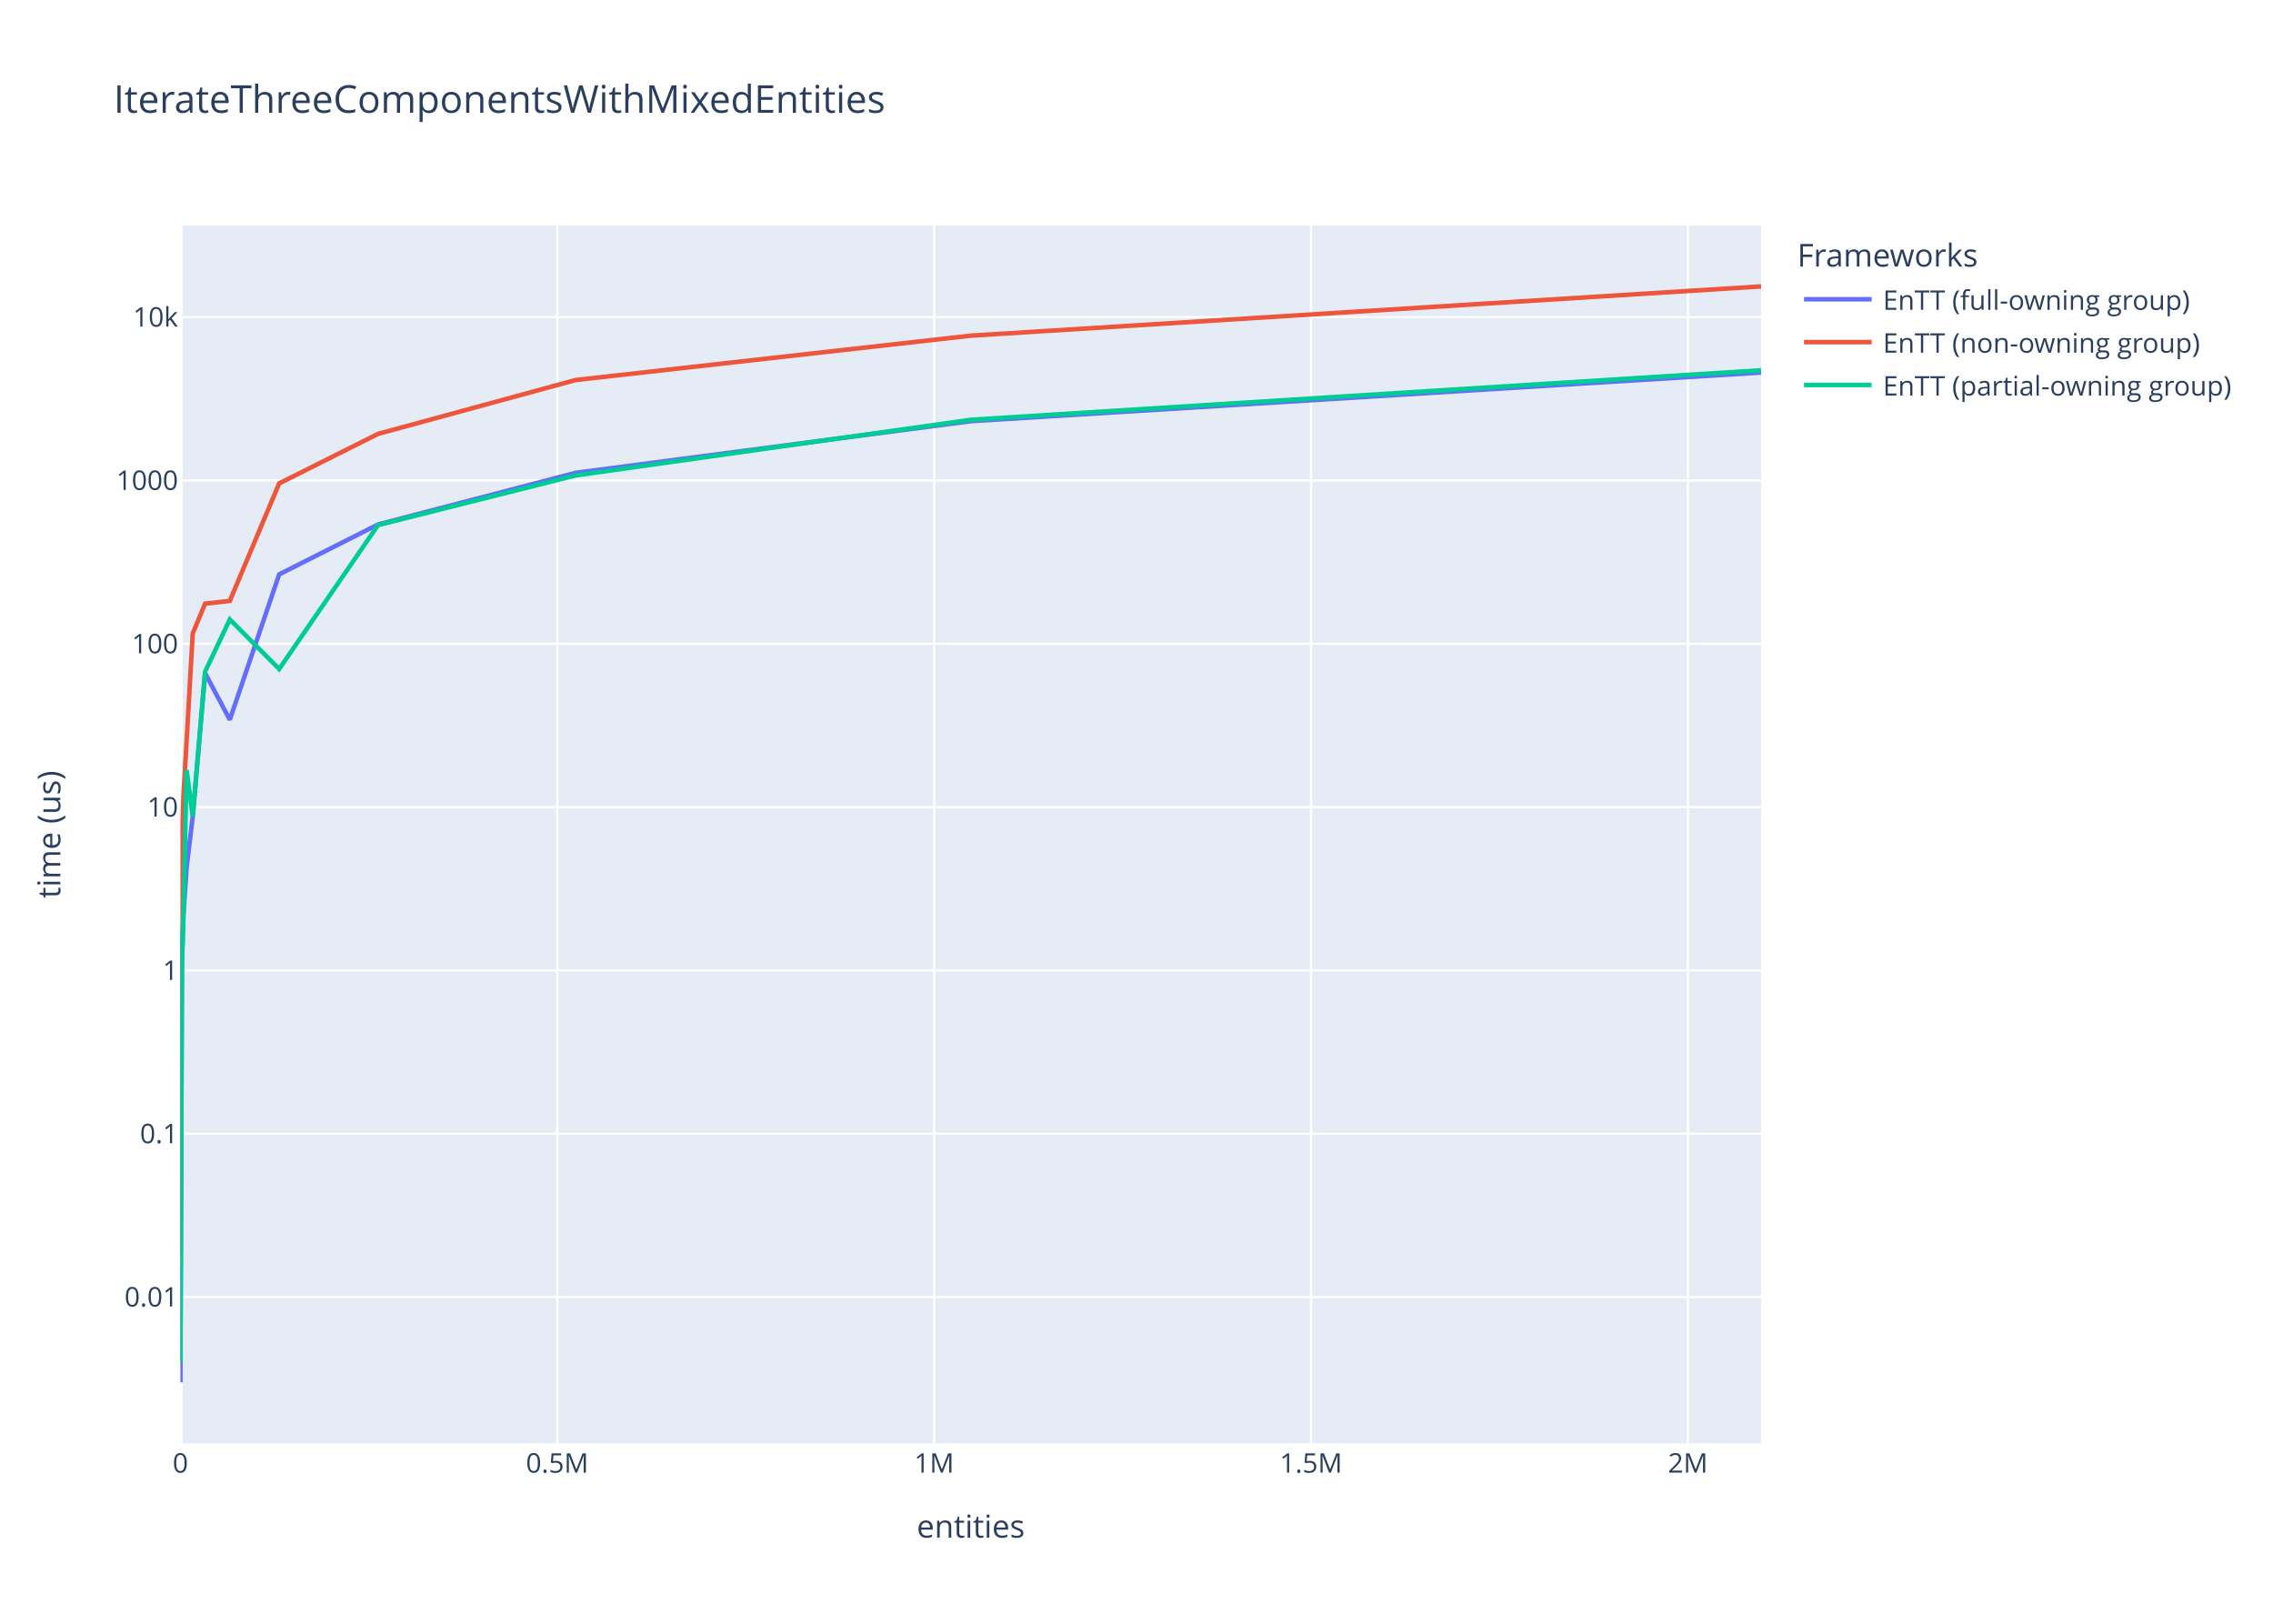
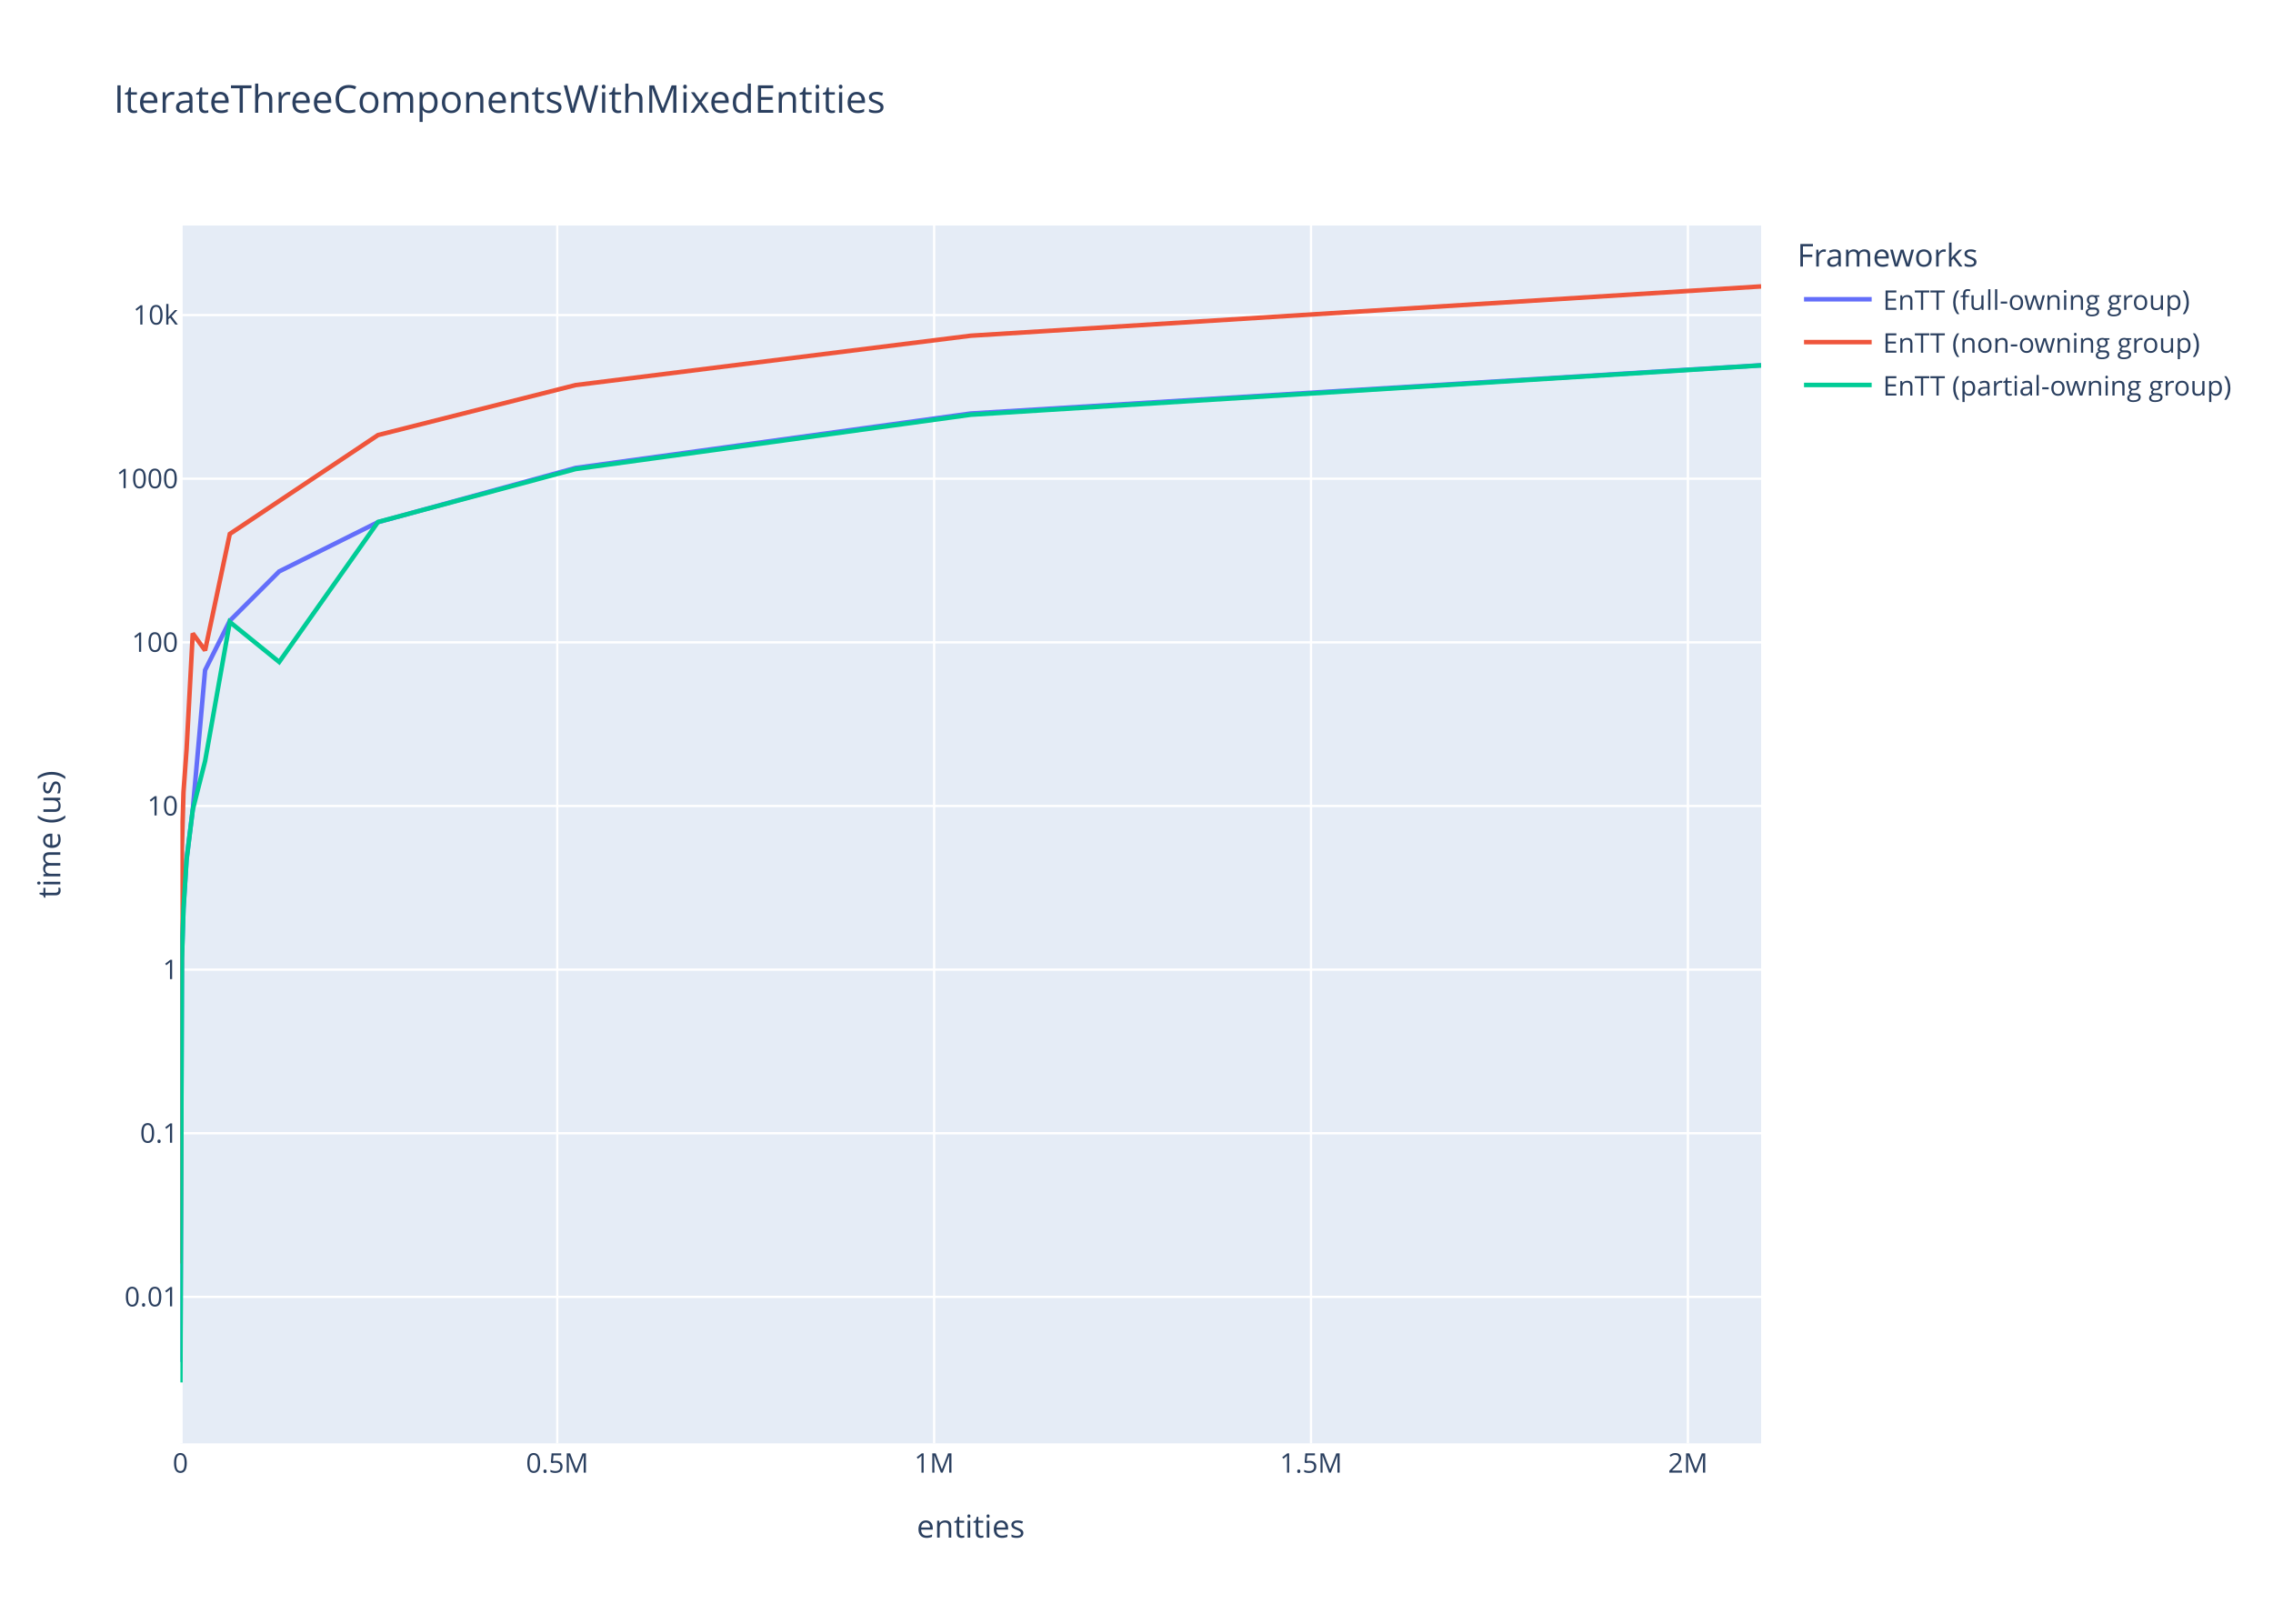
<svg xmlns="http://www.w3.org/2000/svg" class="main-svg" width="1008" height="720" style="" viewBox="0 0 1008 720">
  <rect x="0" y="0" width="1008" height="720" style="fill: rgb(255, 255, 255); fill-opacity: 1;" />
-   <defs id="defs-98055a">
+   <defs id="defs-20f0b7">
    <g class="clips">
-       <clipPath id="clip98055axyplot" class="plotclip">
+       <clipPath id="clip20f0b7xyplot" class="plotclip">
        <rect width="701" height="540" />
      </clipPath>
-       <clipPath class="axesclip" id="clip98055ax">
+       <clipPath class="axesclip" id="clip20f0b7x">
        <rect x="80" y="0" width="701" height="720" />
      </clipPath>
-       <clipPath class="axesclip" id="clip98055ay">
+       <clipPath class="axesclip" id="clip20f0b7y">
        <rect x="0" y="100" width="1008" height="540" />
      </clipPath>
-       <clipPath class="axesclip" id="clip98055axy">
+       <clipPath class="axesclip" id="clip20f0b7xy">
        <rect x="80" y="100" width="701" height="540" />
      </clipPath>
    </g>
    <g class="gradients" />
    <g class="patterns" />
  </defs>
  <g class="bglayer">
    <rect class="bg" x="80" y="100" width="701" height="540" style="fill: rgb(229, 236, 246); fill-opacity: 1; stroke-width: 0;" />
  </g>
  <g class="layer-below">
    <g class="imagelayer" />
    <g class="shapelayer" />
  </g>
  <g class="cartesianlayer">
    <g class="subplot xy">
      <g class="layer-subplot">
        <g class="shapelayer" />
        <g class="imagelayer" />
      </g>
      <g class="minor-gridlayer">
        <g class="x" />
        <g class="y" />
      </g>
      <g class="gridlayer">
        <g class="x">
          <path class="xgrid crisp" transform="translate(247.13,0)" d="M0,100v540" style="stroke: rgb(255, 255, 255); stroke-opacity: 1; stroke-width: 1px;" />
          <path class="xgrid crisp" transform="translate(414.26,0)" d="M0,100v540" style="stroke: rgb(255, 255, 255); stroke-opacity: 1; stroke-width: 1px;" />
          <path class="xgrid crisp" transform="translate(581.39,0)" d="M0,100v540" style="stroke: rgb(255, 255, 255); stroke-opacity: 1; stroke-width: 1px;" />
          <path class="xgrid crisp" transform="translate(748.53,0)" d="M0,100v540" style="stroke: rgb(255, 255, 255); stroke-opacity: 1; stroke-width: 1px;" />
        </g>
        <g class="y">
-           <path class="ygrid crisp" transform="translate(0,575.13)" d="M80,0h701" style="stroke: rgb(255, 255, 255); stroke-opacity: 1; stroke-width: 1px;" />
-           <path class="ygrid crisp" transform="translate(0,502.72)" d="M80,0h701" style="stroke: rgb(255, 255, 255); stroke-opacity: 1; stroke-width: 1px;" />
-           <path class="ygrid crisp" transform="translate(0,430.3)" d="M80,0h701" style="stroke: rgb(255, 255, 255); stroke-opacity: 1; stroke-width: 1px;" />
-           <path class="ygrid crisp" transform="translate(0,357.88)" d="M80,0h701" style="stroke: rgb(255, 255, 255); stroke-opacity: 1; stroke-width: 1px;" />
-           <path class="ygrid crisp" transform="translate(0,285.46)" d="M80,0h701" style="stroke: rgb(255, 255, 255); stroke-opacity: 1; stroke-width: 1px;" />
-           <path class="ygrid crisp" transform="translate(0,213.04)" d="M80,0h701" style="stroke: rgb(255, 255, 255); stroke-opacity: 1; stroke-width: 1px;" />
-           <path class="ygrid crisp" transform="translate(0,140.63)" d="M80,0h701" style="stroke: rgb(255, 255, 255); stroke-opacity: 1; stroke-width: 1px;" />
+           <path class="ygrid crisp" transform="translate(0,575.06)" d="M80,0h701" style="stroke: rgb(255, 255, 255); stroke-opacity: 1; stroke-width: 1px;" />
+           <path class="ygrid crisp" transform="translate(0,502.5)" d="M80,0h701" style="stroke: rgb(255, 255, 255); stroke-opacity: 1; stroke-width: 1px;" />
+           <path class="ygrid crisp" transform="translate(0,429.95)" d="M80,0h701" style="stroke: rgb(255, 255, 255); stroke-opacity: 1; stroke-width: 1px;" />
+           <path class="ygrid crisp" transform="translate(0,357.39)" d="M80,0h701" style="stroke: rgb(255, 255, 255); stroke-opacity: 1; stroke-width: 1px;" />
+           <path class="ygrid crisp" transform="translate(0,284.83)" d="M80,0h701" style="stroke: rgb(255, 255, 255); stroke-opacity: 1; stroke-width: 1px;" />
+           <path class="ygrid crisp" transform="translate(0,212.27)" d="M80,0h701" style="stroke: rgb(255, 255, 255); stroke-opacity: 1; stroke-width: 1px;" />
+           <path class="ygrid crisp" transform="translate(0,139.71)" d="M80,0h701" style="stroke: rgb(255, 255, 255); stroke-opacity: 1; stroke-width: 1px;" />
        </g>
      </g>
      <g class="zerolinelayer">
        <path class="xzl zl crisp" transform="translate(80,0)" d="M0,100v540" style="stroke: rgb(255, 255, 255); stroke-opacity: 1; stroke-width: 2px;" />
      </g>
      <path class="xlines-below" />
      <path class="ylines-below" />
      <g class="overlines-below" />
      <g class="xaxislayer-below" />
      <g class="yaxislayer-below" />
      <g class="overaxes-below" />
-       <g class="plot" transform="translate(80,100)" clip-path="url(#clip98055axyplot)">
+       <g class="plot" transform="translate(80,100)" clip-path="url(#clip20f0b7xyplot)">
        <g class="scatterlayer mlayer">
-           <g class="trace scatter trace7c07e4" style="stroke-miterlimit: 2; opacity: 1;">
+           <g class="trace scatter trace38721a" style="stroke-miterlimit: 2; opacity: 1;">
            <g class="fills" />
            <g class="errorbars" />
            <g class="lines">
-               <path class="js-line" d="M0,513L0.68,327.02L1.37,305.36L2.74,284.87L5.48,262L10.95,198.48L21.91,219.15L43.81,154.69L87.63,132.57L175.25,109.66L350.5,86.75L701,65.19" style="vector-effect: non-scaling-stroke; fill: none; stroke: rgb(99, 110, 250); stroke-opacity: 1; stroke-width: 2px; opacity: 1;" />
+               <path class="js-line" d="M0,503.93L0.68,324.73L1.37,302.73L2.74,280.85L5.48,259.04L10.95,197.16L21.91,175.26L43.81,153.38L87.63,131.53L175.25,107.49L350.5,83.35L701,61.96" style="vector-effect: non-scaling-stroke; fill: none; stroke: rgb(99, 110, 250); stroke-opacity: 1; stroke-width: 2px; opacity: 1;" />
            </g>
            <g class="points" />
            <g class="text" />
          </g>
-           <g class="trace scatter trace07981e" style="stroke-miterlimit: 2; opacity: 1;">
+           <g class="trace scatter trace9d4066" style="stroke-miterlimit: 2; opacity: 1;">
            <g class="fills" />
            <g class="errorbars" />
            <g class="lines">
-               <path class="js-line" d="M0,456.65L0.68,274.44L1.37,252.67L5.48,180.87L10.95,167.67L21.91,166.46L43.81,114.35L87.63,92.4L175.25,68.51L350.5,48.84L701,27" style="vector-effect: non-scaling-stroke; fill: none; stroke: rgb(239, 85, 59); stroke-opacity: 1; stroke-width: 2px; opacity: 1;" />
+               <path class="js-line" d="M0,460.25L0.68,275.85L1.37,251.3L2.74,232.25L5.48,180.87L10.95,188.4L21.91,136.76L87.63,92.92L175.25,70.76L350.5,48.86L701,27" style="vector-effect: non-scaling-stroke; fill: none; stroke: rgb(239, 85, 59); stroke-opacity: 1; stroke-width: 2px; opacity: 1;" />
            </g>
            <g class="points" />
            <g class="text" />
          </g>
-           <g class="trace scatter trace80b043" style="stroke-miterlimit: 2; opacity: 1;">
+           <g class="trace scatter trace485a54" style="stroke-miterlimit: 2; opacity: 1;">
            <g class="fills" />
            <g class="errorbars" />
            <g class="lines">
-               <path class="js-line" d="M0,503.95L0.68,327.39L1.37,304.6L2.74,241.44L5.48,261.95L10.95,197.83L21.91,174.67L43.81,196.65L87.63,132.85L175.25,110.82L350.5,86.14L701,64.19" style="vector-effect: non-scaling-stroke; fill: none; stroke: rgb(0, 204, 150); stroke-opacity: 1; stroke-width: 2px; opacity: 1;" />
+               <path class="js-line" d="M0,513L0.68,325.27L1.37,303.14L2.74,281.33L5.48,259.07L10.95,237.49L21.91,175.8L43.81,193.53L87.63,131.47L175.25,107.98L350.5,83.9L701,62.03" style="vector-effect: non-scaling-stroke; fill: none; stroke: rgb(0, 204, 150); stroke-opacity: 1; stroke-width: 2px; opacity: 1;" />
            </g>
            <g class="points" />
            <g class="text" />
          </g>
        </g>
      </g>
      <g class="overplot" />
      <path class="xlines-above crisp" d="M0,0" style="fill: none;" />
      <path class="ylines-above crisp" d="M0,0" style="fill: none;" />
      <g class="overlines-above" />
      <g class="xaxislayer-above">
        <g class="xtick">
          <text text-anchor="middle" x="0" y="653" transform="translate(80,0)" style="font-family: 'Open Sans', verdana, arial, sans-serif; font-size: 12px; fill: rgb(42, 63, 95); fill-opacity: 1; white-space: pre; opacity: 1;">0</text>
        </g>
        <g class="xtick">
          <text text-anchor="middle" x="0" y="653" style="font-family: 'Open Sans', verdana, arial, sans-serif; font-size: 12px; fill: rgb(42, 63, 95); fill-opacity: 1; white-space: pre; opacity: 1;" transform="translate(247.13,0)">0.5M</text>
        </g>
        <g class="xtick">
          <text text-anchor="middle" x="0" y="653" style="font-family: 'Open Sans', verdana, arial, sans-serif; font-size: 12px; fill: rgb(42, 63, 95); fill-opacity: 1; white-space: pre; opacity: 1;" transform="translate(414.26,0)">1M</text>
        </g>
        <g class="xtick">
          <text text-anchor="middle" x="0" y="653" style="font-family: 'Open Sans', verdana, arial, sans-serif; font-size: 12px; fill: rgb(42, 63, 95); fill-opacity: 1; white-space: pre; opacity: 1;" transform="translate(581.39,0)">1.5M</text>
        </g>
        <g class="xtick">
          <text text-anchor="middle" x="0" y="653" style="font-family: 'Open Sans', verdana, arial, sans-serif; font-size: 12px; fill: rgb(42, 63, 95); fill-opacity: 1; white-space: pre; opacity: 1;" transform="translate(748.53,0)">2M</text>
        </g>
      </g>
      <g class="yaxislayer-above">
        <g class="ytick">
-           <text text-anchor="end" x="79" y="4.2" transform="translate(0,575.13)" style="font-family: 'Open Sans', verdana, arial, sans-serif; font-size: 12px; fill: rgb(42, 63, 95); fill-opacity: 1; white-space: pre; opacity: 1;">0.01</text>
-         </g>
-         <g class="ytick">
-           <text text-anchor="end" x="79" y="4.2" style="font-family: 'Open Sans', verdana, arial, sans-serif; font-size: 12px; fill: rgb(42, 63, 95); fill-opacity: 1; white-space: pre; opacity: 1;" transform="translate(0,502.72)">0.1</text>
-         </g>
-         <g class="ytick">
-           <text text-anchor="end" x="79" y="4.2" style="font-family: 'Open Sans', verdana, arial, sans-serif; font-size: 12px; fill: rgb(42, 63, 95); fill-opacity: 1; white-space: pre; opacity: 1;" transform="translate(0,430.3)">1</text>
-         </g>
-         <g class="ytick">
-           <text text-anchor="end" x="79" y="4.2" style="font-family: 'Open Sans', verdana, arial, sans-serif; font-size: 12px; fill: rgb(42, 63, 95); fill-opacity: 1; white-space: pre; opacity: 1;" transform="translate(0,357.88)">10</text>
-         </g>
-         <g class="ytick">
-           <text text-anchor="end" x="79" y="4.2" style="font-family: 'Open Sans', verdana, arial, sans-serif; font-size: 12px; fill: rgb(42, 63, 95); fill-opacity: 1; white-space: pre; opacity: 1;" transform="translate(0,285.46)">100</text>
-         </g>
-         <g class="ytick">
-           <text text-anchor="end" x="79" y="4.2" style="font-family: 'Open Sans', verdana, arial, sans-serif; font-size: 12px; fill: rgb(42, 63, 95); fill-opacity: 1; white-space: pre; opacity: 1;" transform="translate(0,213.04)">1000</text>
-         </g>
-         <g class="ytick">
-           <text text-anchor="end" x="79" y="4.2" style="font-family: 'Open Sans', verdana, arial, sans-serif; font-size: 12px; fill: rgb(42, 63, 95); fill-opacity: 1; white-space: pre; opacity: 1;" transform="translate(0,140.63)">10k</text>
+           <text text-anchor="end" x="79" y="4.2" transform="translate(0,575.06)" style="font-family: 'Open Sans', verdana, arial, sans-serif; font-size: 12px; fill: rgb(42, 63, 95); fill-opacity: 1; white-space: pre; opacity: 1;">0.01</text>
+         </g>
+         <g class="ytick">
+           <text text-anchor="end" x="79" y="4.2" style="font-family: 'Open Sans', verdana, arial, sans-serif; font-size: 12px; fill: rgb(42, 63, 95); fill-opacity: 1; white-space: pre; opacity: 1;" transform="translate(0,502.5)">0.1</text>
+         </g>
+         <g class="ytick">
+           <text text-anchor="end" x="79" y="4.2" style="font-family: 'Open Sans', verdana, arial, sans-serif; font-size: 12px; fill: rgb(42, 63, 95); fill-opacity: 1; white-space: pre; opacity: 1;" transform="translate(0,429.95)">1</text>
+         </g>
+         <g class="ytick">
+           <text text-anchor="end" x="79" y="4.2" style="font-family: 'Open Sans', verdana, arial, sans-serif; font-size: 12px; fill: rgb(42, 63, 95); fill-opacity: 1; white-space: pre; opacity: 1;" transform="translate(0,357.39)">10</text>
+         </g>
+         <g class="ytick">
+           <text text-anchor="end" x="79" y="4.2" style="font-family: 'Open Sans', verdana, arial, sans-serif; font-size: 12px; fill: rgb(42, 63, 95); fill-opacity: 1; white-space: pre; opacity: 1;" transform="translate(0,284.83)">100</text>
+         </g>
+         <g class="ytick">
+           <text text-anchor="end" x="79" y="4.2" style="font-family: 'Open Sans', verdana, arial, sans-serif; font-size: 12px; fill: rgb(42, 63, 95); fill-opacity: 1; white-space: pre; opacity: 1;" transform="translate(0,212.27)">1000</text>
+         </g>
+         <g class="ytick">
+           <text text-anchor="end" x="79" y="4.2" style="font-family: 'Open Sans', verdana, arial, sans-serif; font-size: 12px; fill: rgb(42, 63, 95); fill-opacity: 1; white-space: pre; opacity: 1;" transform="translate(0,139.71)">10k</text>
        </g>
      </g>
      <g class="overaxes-above" />
    </g>
  </g>
  <g class="polarlayer" />
  <g class="smithlayer" />
  <g class="ternarylayer" />
  <g class="geolayer" />
  <g class="funnelarealayer" />
  <g class="pielayer" />
  <g class="iciclelayer" />
  <g class="treemaplayer" />
  <g class="sunburstlayer" />
  <g class="glimages" />
-   <defs id="topdefs-98055a">
+   <defs id="topdefs-20f0b7">
    <g class="clips" />
-     <clipPath id="legend98055a">
+     <clipPath id="legend20f0b7">
      <rect width="201" height="86" x="0" y="0" />
    </clipPath>
  </defs>
  <g class="layer-above">
    <g class="imagelayer" />
    <g class="shapelayer" />
  </g>
  <g class="infolayer">
    <g class="legend" pointer-events="all" transform="translate(795.02,100)">
      <rect class="bg" shape-rendering="crispEdges" width="201" height="86" x="0" y="0" style="stroke: rgb(68, 68, 68); stroke-opacity: 1; fill: rgb(255, 255, 255); fill-opacity: 1; stroke-width: 0px;" />
-       <g class="scrollbox" transform="" clip-path="url(#legend98055a)">
+       <g class="scrollbox" transform="" clip-path="url(#legend20f0b7)">
        <text class="legendtitletext" text-anchor="start" x="2" y="18.2" style="font-family: 'Open Sans', verdana, arial, sans-serif; font-size: 14px; fill: rgb(42, 63, 95); fill-opacity: 1; white-space: pre;">Frameworks</text>
        <g class="groups" transform="">
          <g class="traces" transform="translate(0,32.7)" style="opacity: 1;">
            <text class="legendtext" text-anchor="start" x="40" y="4.68" style="font-family: 'Open Sans', verdana, arial, sans-serif; font-size: 12px; fill: rgb(42, 63, 95); fill-opacity: 1; white-space: pre;">EnTT (full-owning group)</text>
            <g class="layers" style="opacity: 1;">
              <g class="legendfill" />
              <g class="legendlines">
                <path class="js-line" d="M5,0h30" style="fill: none; stroke: rgb(99, 110, 250); stroke-opacity: 1; stroke-width: 2px;" />
              </g>
              <g class="legendsymbols">
                <g class="legendpoints" />
              </g>
            </g>
            <rect class="legendtoggle" x="0" y="-9.5" width="195.234" height="19" style="fill: rgb(0, 0, 0); fill-opacity: 0;" />
          </g>
        </g>
        <g class="groups" transform="">
          <g class="traces" transform="translate(0,51.7)" style="opacity: 1;">
            <text class="legendtext" text-anchor="start" x="40" y="4.68" style="font-family: 'Open Sans', verdana, arial, sans-serif; font-size: 12px; fill: rgb(42, 63, 95); fill-opacity: 1; white-space: pre;">EnTT (non-owning group)</text>
            <g class="layers" style="opacity: 1;">
              <g class="legendfill" />
              <g class="legendlines">
                <path class="js-line" d="M5,0h30" style="fill: none; stroke: rgb(239, 85, 59); stroke-opacity: 1; stroke-width: 2px;" />
              </g>
              <g class="legendsymbols">
                <g class="legendpoints" />
              </g>
            </g>
            <rect class="legendtoggle" x="0" y="-9.5" width="195.234" height="19" style="fill: rgb(0, 0, 0); fill-opacity: 0;" />
          </g>
        </g>
        <g class="groups" transform="">
          <g class="traces" transform="translate(0,70.7)" style="opacity: 1;">
            <text class="legendtext" text-anchor="start" x="40" y="4.68" style="font-family: 'Open Sans', verdana, arial, sans-serif; font-size: 12px; fill: rgb(42, 63, 95); fill-opacity: 1; white-space: pre;">EnTT (partial-owning group)</text>
            <g class="layers" style="opacity: 1;">
              <g class="legendfill" />
              <g class="legendlines">
                <path class="js-line" d="M5,0h30" style="fill: none; stroke: rgb(0, 204, 150); stroke-opacity: 1; stroke-width: 2px;" />
              </g>
              <g class="legendsymbols">
                <g class="legendpoints" />
              </g>
            </g>
            <rect class="legendtoggle" x="0" y="-9.5" width="195.234" height="19" style="fill: rgb(0, 0, 0); fill-opacity: 0;" />
          </g>
        </g>
      </g>
      <rect class="scrollbar" rx="20" ry="3" width="0" height="0" x="0" y="0" style="fill: rgb(128, 139, 164); fill-opacity: 1;" />
    </g>
    <g class="g-gtitle">
      <text class="gtitle" x="50.4" y="50" text-anchor="start" dy="0em" style="font-family: 'Open Sans', verdana, arial, sans-serif; font-size: 17px; fill: rgb(42, 63, 95); opacity: 1; font-weight: normal; white-space: pre;">IterateThreeComponentsWithMixedEntities</text>
    </g>
    <g class="g-xtitle">
      <text class="xtitle" x="430.5" y="681.8" text-anchor="middle" style="font-family: 'Open Sans', verdana, arial, sans-serif; font-size: 14px; fill: rgb(42, 63, 95); opacity: 1; font-weight: normal; white-space: pre;">entities</text>
    </g>
    <g class="g-ytitle">
      <text class="ytitle" transform="rotate(-90,26.74688,370)" x="26.747" y="370" text-anchor="middle" style="font-family: 'Open Sans', verdana, arial, sans-serif; font-size: 14px; fill: rgb(42, 63, 95); opacity: 1; font-weight: normal; white-space: pre;">time (us)</text>
    </g>
  </g>
</svg>
